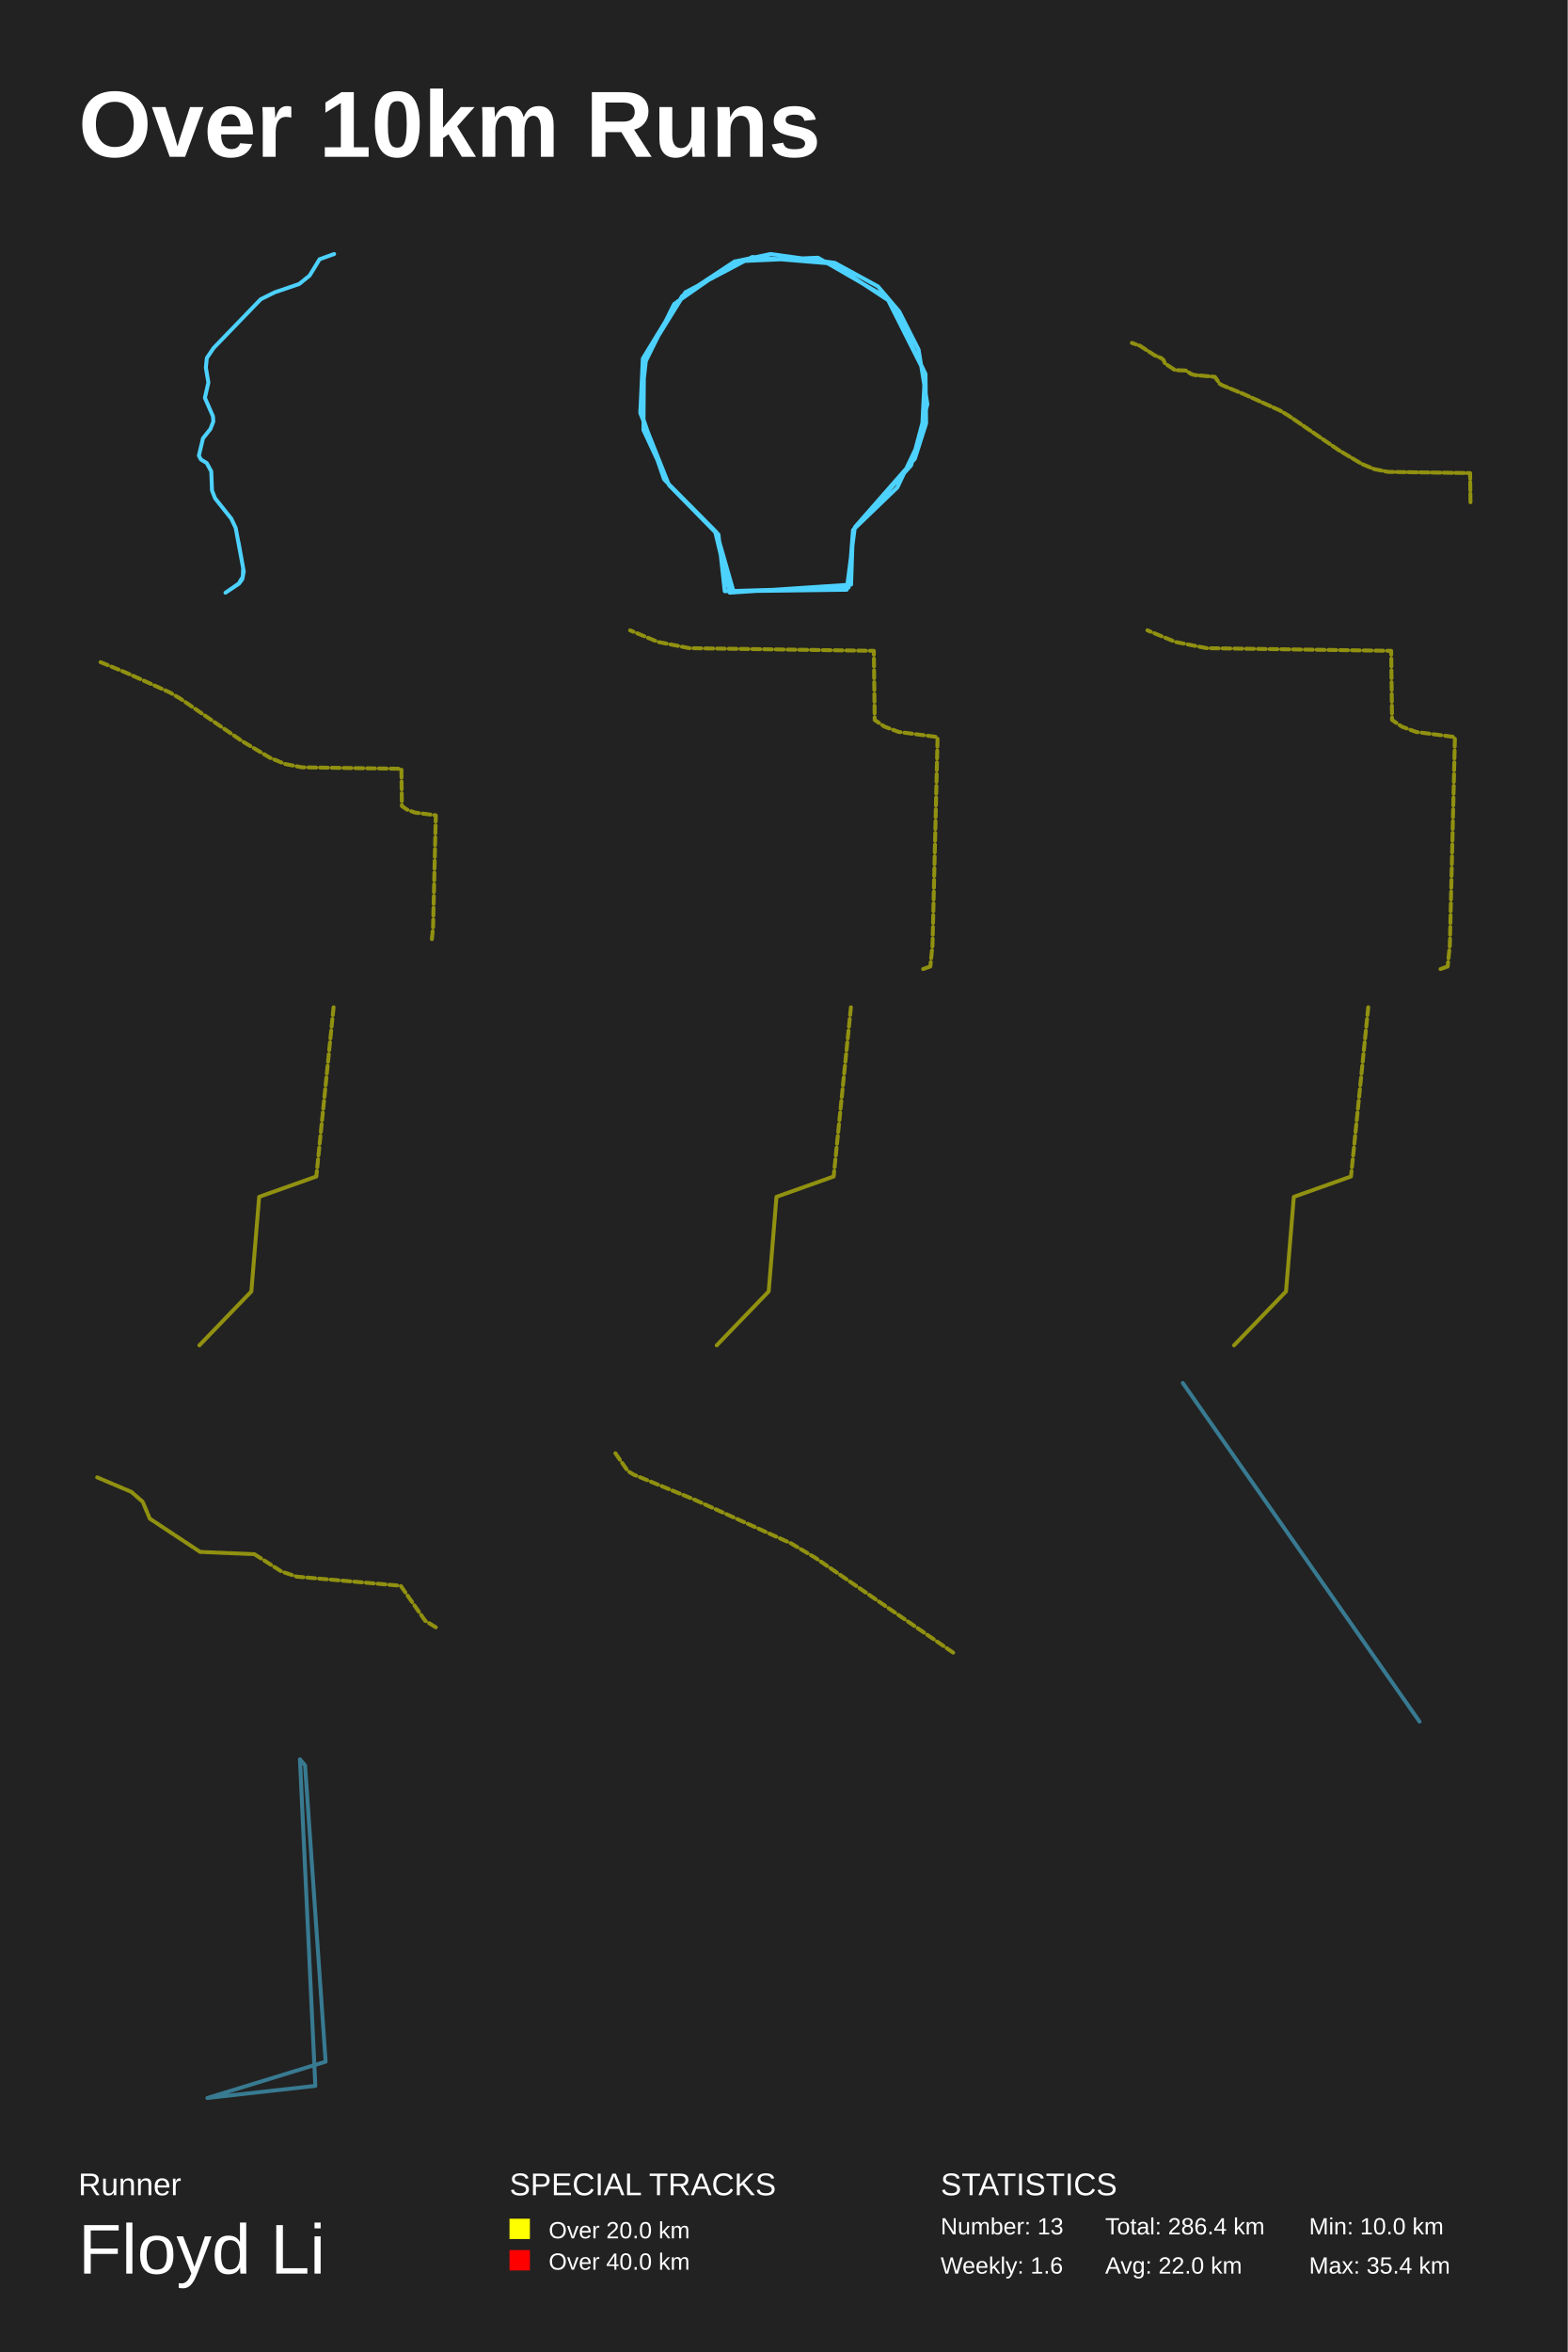
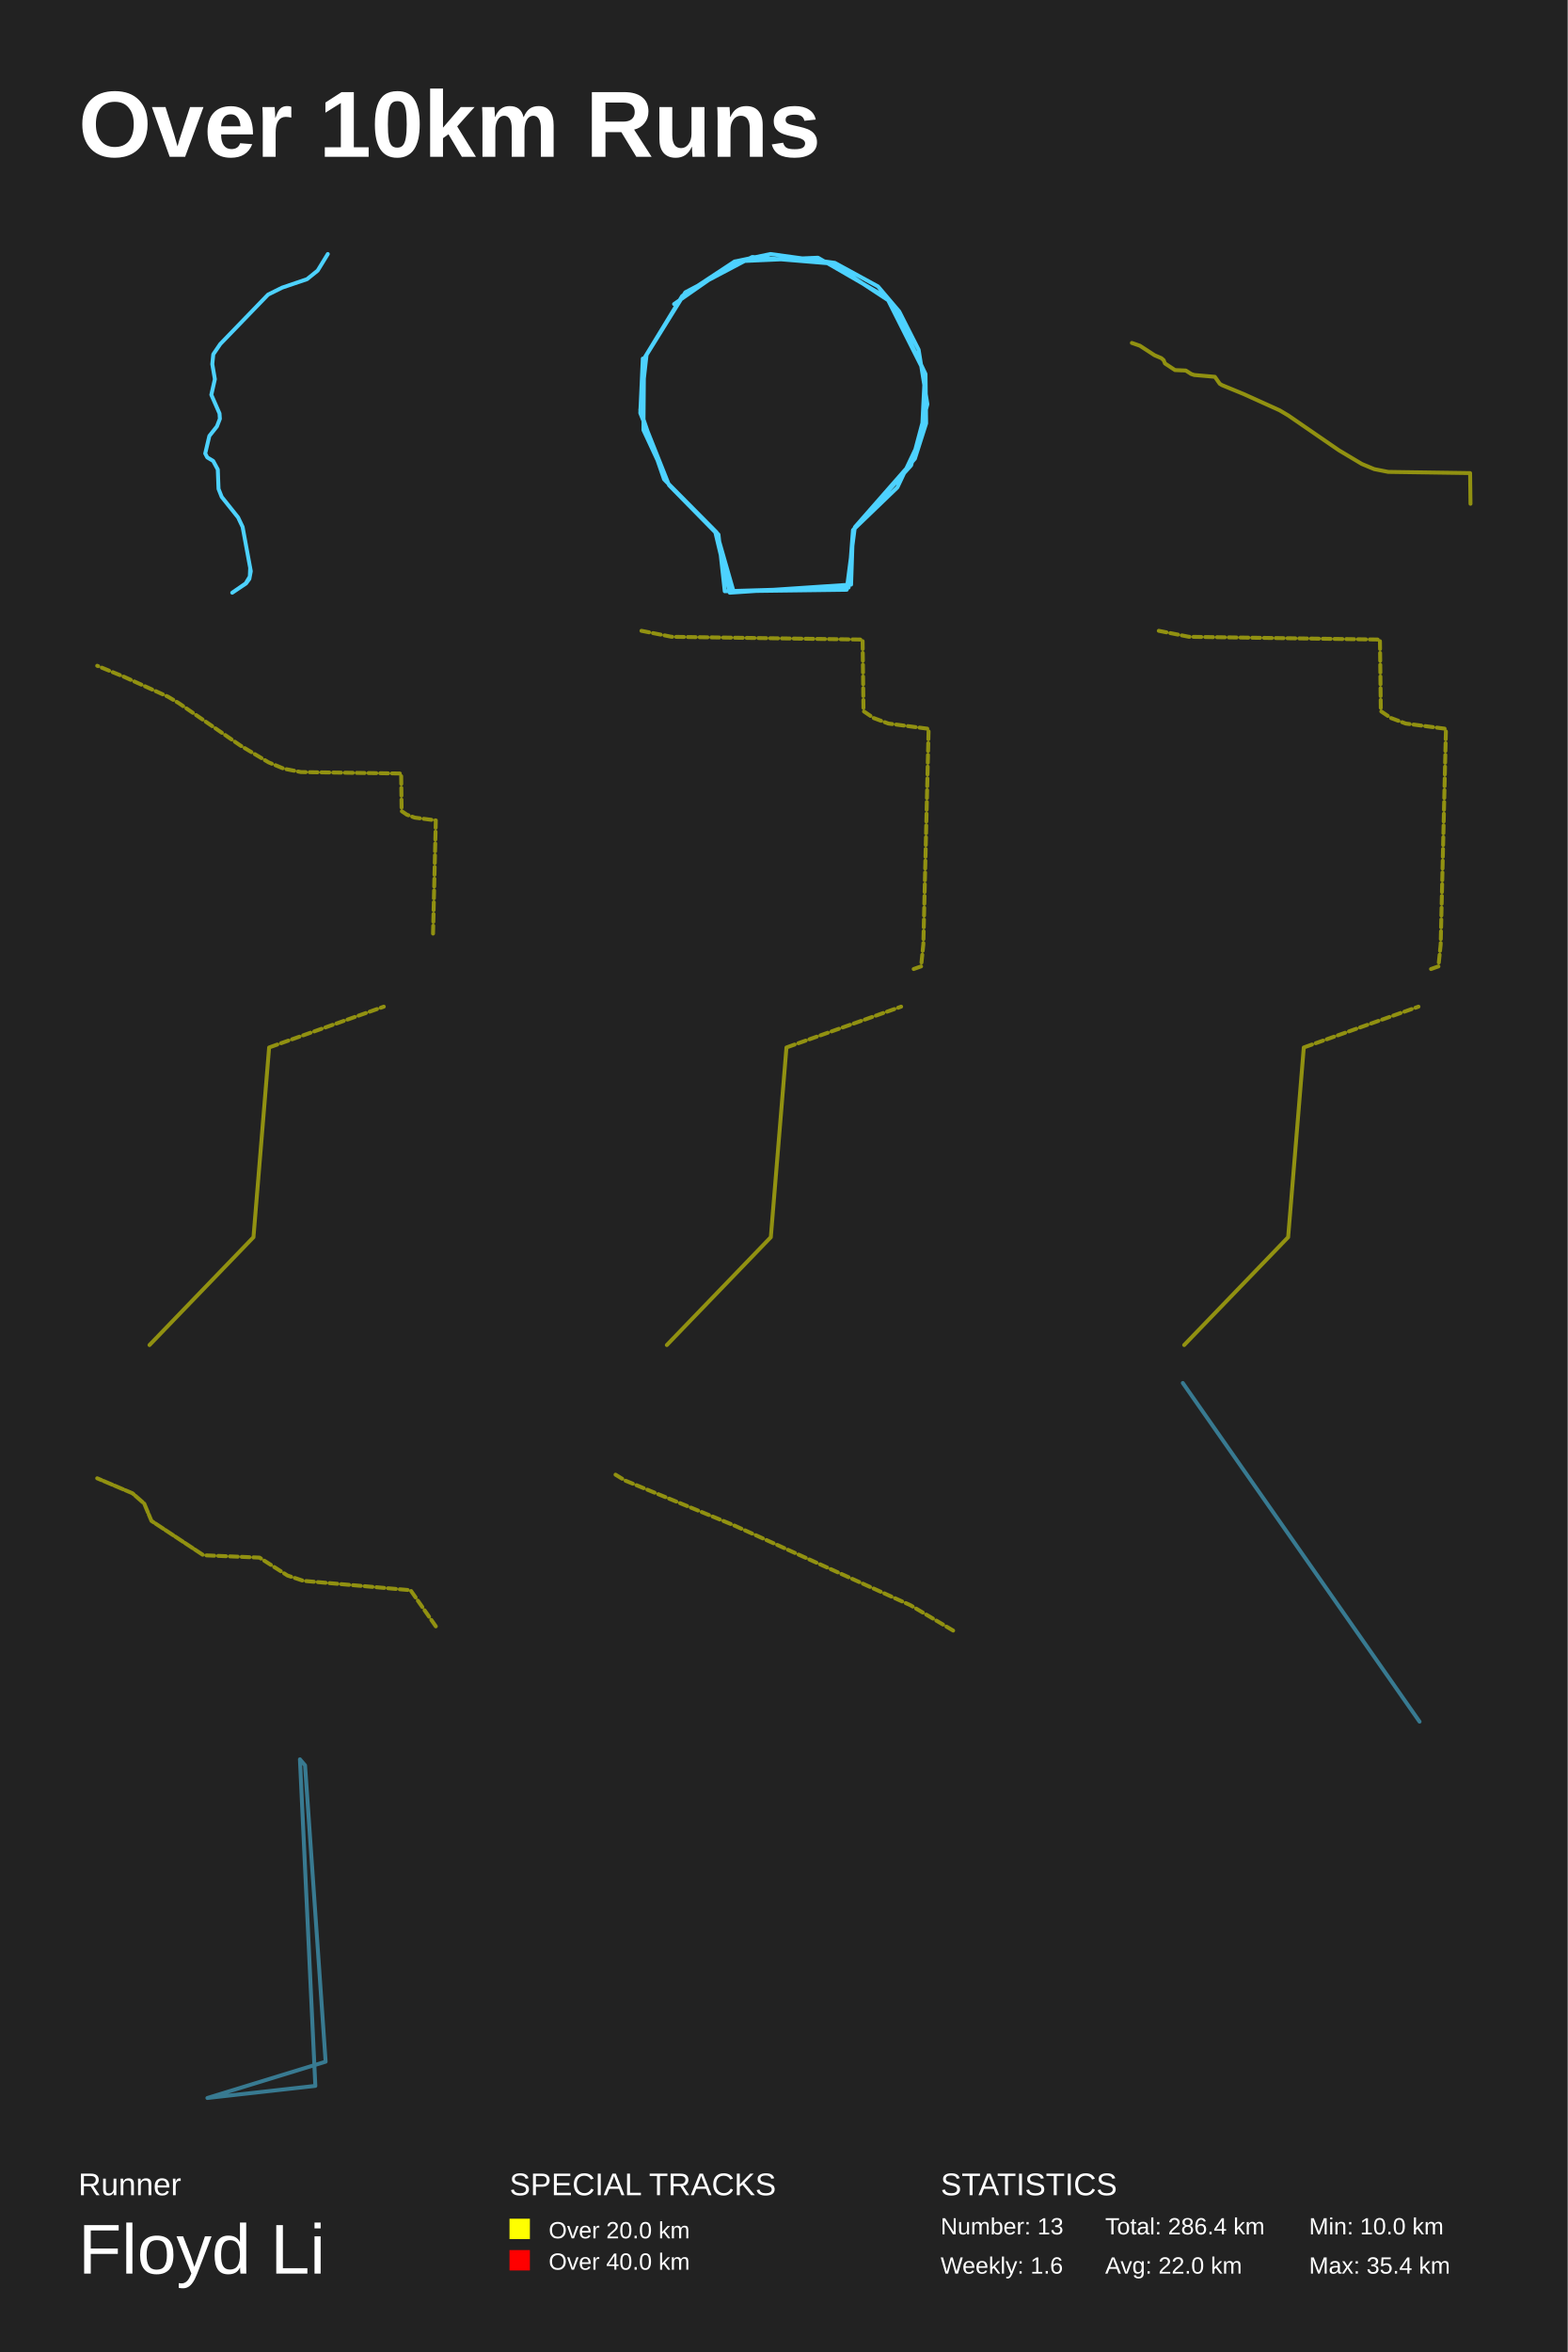
<svg xmlns="http://www.w3.org/2000/svg" baseProfile="full" height="300mm" version="1.1" viewBox="0,0,200,300" width="200mm">
  <defs />
  <rect fill="#222222" height="300" width="200" x="0" y="0" />
  <text fill="#FFFFFF" style="font-size:12px; font-family:Arial; font-weight:bold;" x="10" y="20">Over 10km Runs</text>
  <text fill="#FFFFFF" style="font-size:4px; font-family:Arial" x="10" y="280">Runner</text>
  <text fill="#FFFFFF" style="font-size:9px; font-family:Arial" x="10" y="290">Floyd Li</text>
  <text fill="#FFFFFF" style="font-size:4px; font-family:Arial" x="65" y="280">SPECIAL TRACKS</text>
  <rect fill="yellow" height="2.6" width="2.6" x="65" y="283" />
  <text fill="#FFFFFF" style="font-size:3px; font-family:Arial" x="70" y="285.5">Over 20.0 km</text>
  <rect fill="red" height="2.6" width="2.6" x="65" y="287" />
  <text fill="#FFFFFF" style="font-size:3px; font-family:Arial" x="70" y="289.5">Over 40.0 km</text>
  <text fill="#FFFFFF" style="font-size:4px; font-family:Arial" x="120" y="280">STATISTICS</text>
  <text fill="#FFFFFF" style="font-size:3px; font-family:Arial" x="120" y="285">Number: 13</text>
  <text fill="#FFFFFF" style="font-size:3px; font-family:Arial" x="120" y="290">Weekly: 1.6</text>
  <text fill="#FFFFFF" style="font-size:3px; font-family:Arial" x="141" y="285">Total: 286.4 km</text>
  <text fill="#FFFFFF" style="font-size:3px; font-family:Arial" x="141" y="290">Avg: 22.0 km</text>
  <text fill="#FFFFFF" style="font-size:3px; font-family:Arial" x="167" y="285">Min: 10.0 km</text>
  <text fill="#FFFFFF" style="font-size:3px; font-family:Arial" x="167" y="290">Max: 35.4 km</text>
-   <polyline fill="none" opacity="1" points="30.423,69.144 31.022,72.46 30.976,73.572 30.454,74.436 28.765,75.6 30.5,74.436 30.914,73.871 31.099,72.901 30.07,67.345 29.502,66.146 27.445,63.571 27.046,62.565 26.954,60.131 26.371,59.055 25.634,58.614 25.373,58.12 25.895,55.915 26.847,54.716 27.215,53.763 27.169,53.093 26.14,50.747 26.586,48.789 26.263,46.901 26.386,45.666 27.261,44.379 33.263,38.169 35.044,37.287 38.16,36.228 39.496,35.152 40.77,33.07 42.627,32.4" stroke="#4DD2FF" stroke-dasharray="none" stroke-linecap="round" stroke-linejoin="round" stroke-width="0.5" />
-   <polyline fill="none" opacity="1" points="82.086,46.675 85.996,38.786 93.816,33.339 98.284,32.4 106.503,33.527 112.009,36.532 114.722,39.725 117.196,44.609 118.313,51.559 116.238,59.353 108.817,67.618 108.259,74.943 92.459,75.412 91.661,68.181 84.719,61.138 81.687,52.31 82.485,45.266 87.432,37.284 95.97,32.776 106.184,33.621 113.765,38.598 118.074,47.708 118.154,54 116.717,58.508 109.057,67.242 108.019,75.224 93.576,75.412 91.422,67.899 85.278,61.701 82.086,54.845 82.166,45.736 87.033,37.753 93.736,33.339 104.349,32.87 113.126,37.941 117.994,47.614 117.595,55.597 114.483,62.171 108.817,67.618 108.578,74.567 93.098,75.6 91.262,67.899 85.357,61.889 81.687,52.685 82.006,45.736 86.475,38.411" stroke="#4DD2FF" stroke-dasharray="none" stroke-linecap="round" stroke-linejoin="round" stroke-width="0.5" />
-   <polyline fill="none" opacity="0.5" points="170.816,57.435 164.354,52.991 163.248,52.334 158.671,50.264 155.882,49.117 155.612,48.951 154.991,48.063 152.356,47.832 151.969,47.703 151.281,47.262 149.904,47.205 148.627,46.361 148.448,45.935 148.16,45.682 147.294,45.314 145.432,44.102 144.4,43.741 145.432,44.102 147.294,45.314 148.16,45.682 148.448,45.935 148.627,46.361 149.904,47.205 151.281,47.262 151.969,47.703 152.356,47.832 154.991,48.063 155.612,48.951 155.882,49.117 158.671,50.264 163.248,52.334 164.354,52.991 170.816,57.435 173.741,59.18 175.319,59.837 177.101,60.19 187.551,60.342 187.6,64.259 187.551,60.342 177.101,60.19 175.319,59.837 173.741,59.18 170.816,57.435 164.354,52.991 163.248,52.334 158.671,50.264 155.882,49.117 155.612,48.951 154.991,48.063" stroke="yellow" stroke-dasharray="1,0.5" stroke-linecap="round" stroke-linejoin="round" stroke-width="0.5" />
-   <polyline fill="none" opacity="0.5" points="55.1,119.784 55.249,118.321 55.6,103.992 52.928,103.641 51.942,103.273 51.27,102.817 51.211,98.058 38.513,97.874 36.348,97.444 34.429,96.646 30.876,94.525 23.023,89.125 21.679,88.328 16.118,85.812 12.728,84.418 12.4,84.216" stroke="yellow" stroke-dasharray="1,0.5" stroke-linecap="round" stroke-linejoin="round" stroke-width="0.5" />
-   <polyline fill="none" opacity="0.5" points="118.688,123.275 117.775,123.6 118.688,123.275 118.965,120.563 119.615,94.011 114.663,93.361 112.837,92.679 111.592,91.835 111.481,83.015 87.951,82.674 83.94,81.878 80.385,80.4" stroke="yellow" stroke-dasharray="1,0.5" stroke-linecap="round" stroke-linejoin="round" stroke-width="0.5" />
-   <polyline fill="none" opacity="0.5" points="184.688,123.275 183.775,123.6 184.688,123.275 184.965,120.563 185.615,94.011 180.663,93.361 178.837,92.679 177.592,91.835 177.481,83.015 153.951,82.674 149.94,81.878 146.385,80.4" stroke="yellow" stroke-dasharray="1,0.5" stroke-linecap="round" stroke-linejoin="round" stroke-width="0.5" />
-   <polyline fill="none" opacity="0.5" points="40.355,150.065 33.061,152.66 32.066,164.724 25.435,171.6 32.066,164.724 33.061,152.66 40.355,150.065 42.565,128.4" stroke="yellow" stroke-dasharray="1,0.5" stroke-linecap="round" stroke-linejoin="round" stroke-width="0.5" />
-   <polyline fill="none" opacity="0.5" points="106.355,150.065 99.061,152.66 98.066,164.724 91.435,171.6 98.066,164.724 99.061,152.66 106.355,150.065 108.565,128.4" stroke="yellow" stroke-dasharray="1,0.5" stroke-linecap="round" stroke-linejoin="round" stroke-width="0.5" />
-   <polyline fill="none" opacity="0.5" points="172.355,150.065 165.061,152.66 164.066,164.724 157.435,171.6 164.066,164.724 165.061,152.66 172.355,150.065 174.565,128.4" stroke="yellow" stroke-dasharray="1,0.5" stroke-linecap="round" stroke-linejoin="round" stroke-width="0.5" />
-   <polyline fill="none" opacity="0.5" points="55.6,207.563 54.24,206.728 51.119,202.264 37.863,201.103 35.916,200.45 32.455,198.236 25.533,197.946 19.106,193.7 18.209,191.558 16.757,190.288 12.4,188.437 16.757,190.288 18.209,191.558 19.106,193.7 25.533,197.946 32.455,198.236" stroke="yellow" stroke-dasharray="1,0.5" stroke-linecap="round" stroke-linejoin="round" stroke-width="0.5" />
-   <polyline fill="none" opacity="0.5" points="121.6,210.791 103.958,198.66 100.939,196.868 88.445,191.216 80.832,188.084 80.094,187.631 78.4,185.209" stroke="yellow" stroke-dasharray="1,0.5" stroke-linecap="round" stroke-linejoin="round" stroke-width="0.5" />
-   <polyline fill="none" opacity="0.5" points="150.897,176.4 181.103,219.6 150.897,176.4 181.103,219.6 150.897,176.4 181.103,219.6 150.897,176.4 181.103,219.6 150.897,176.4 181.103,219.6 150.897,176.4 181.103,219.6 150.897,176.4 181.103,219.6 150.897,176.4 181.103,219.6 150.897,176.4 181.103,219.6 150.897,176.4 181.103,219.6 150.897,176.4 181.103,219.6 150.897,176.4 181.103,219.6 150.897,176.4 181.103,219.6 150.897,176.4 181.103,219.6 150.897,176.4" stroke="#4DD2FF" stroke-dasharray="1,0.5" stroke-linecap="round" stroke-linejoin="round" stroke-width="0.5" />
-   <polyline fill="none" opacity="0.5" points="41.542,262.971 38.918,225.171 38.263,224.4 40.23,266.057 26.458,267.6 41.542,262.971 38.918,225.171 38.263,224.4 40.23,266.057 26.458,267.6 41.542,262.971 38.918,225.171 38.263,224.4 40.23,266.057 26.458,267.6 41.542,262.971 38.918,225.171 38.263,224.4 40.23,266.057 26.458,267.6 41.542,262.971 38.918,225.171 38.263,224.4 40.23,266.057 26.458,267.6 41.542,262.971 38.918,225.171 38.263,224.4 40.23,266.057 26.458,267.6 41.542,262.971 38.918,225.171 38.263,224.4 40.23,266.057 26.458,267.6 41.542,262.971 38.918,225.171 38.263,224.4 40.23,266.057 26.458,267.6 41.542,262.971 38.918,225.171 38.263,224.4 40.23,266.057 26.458,267.6 41.542,262.971 38.918,225.171 38.263,224.4 40.23,266.057 26.458,267.6 41.542,262.971 38.918,225.171 38.263,224.4 40.23,266.057 26.458,267.6 41.542,262.971 38.918,225.171 38.263,224.4" stroke="#4DD2FF" stroke-dasharray="1,0.5" stroke-linecap="round" stroke-linejoin="round" stroke-width="0.5" />
+   <polyline fill="none" opacity="1" points="31.918,72.411 31.872,73.54 31.341,74.418 29.626,75.6 31.388,74.418 31.809,73.844 31.996,72.859 30.952,67.215 30.375,65.997 28.285,63.381 27.88,62.36 27.786,59.887 27.194,58.794 26.445,58.346 26.18,57.845 26.71,55.605 27.677,54.387 28.051,53.419 28.005,52.738 26.96,50.355 27.412,48.366 27.085,46.449 27.209,45.194 28.098,43.886 34.195,37.579 36.004,36.683 39.169,35.608 40.526,34.515 41.82,32.4" stroke="#4DD2FF" stroke-dasharray="none" stroke-linecap="round" stroke-linejoin="round" stroke-width="0.5" />
+   <polyline fill="none" opacity="1" points="85.996,38.786 93.816,33.339 98.284,32.4 106.503,33.527 112.009,36.532 114.722,39.725 117.196,44.609 118.313,51.559 116.238,59.353 108.817,67.618 108.259,74.943 92.459,75.412 91.661,68.181 84.719,61.138 81.687,52.31 82.485,45.266 87.432,37.284 95.97,32.776 106.184,33.621 113.765,38.598 118.074,47.708 118.154,54 116.717,58.508 109.057,67.242 108.019,75.224 93.576,75.412 91.422,67.899 85.278,61.701 82.086,54.845 82.166,45.736 87.033,37.753 93.736,33.339 104.349,32.87 113.126,37.941 117.994,47.614 117.595,55.597 114.483,62.171 108.817,67.618 108.578,74.567 93.098,75.6 91.262,67.899 85.357,61.889 81.687,52.685 82.006,45.736" stroke="#4DD2FF" stroke-dasharray="none" stroke-linecap="round" stroke-linejoin="round" stroke-width="0.5" />
+   <polyline fill="none" opacity="0.5" points="164.354,52.991 163.248,52.334 158.671,50.264 155.882,49.117 155.612,48.951 154.991,48.063 152.356,47.832 151.969,47.703 151.281,47.262 149.904,47.205 148.627,46.361 148.448,45.935 148.16,45.682 147.294,45.314 145.432,44.102 144.4,43.741 145.432,44.102 147.294,45.314 148.16,45.682 148.448,45.935 148.627,46.361 149.904,47.205 151.281,47.262 151.969,47.703 152.356,47.832 154.991,48.063 155.612,48.951 155.882,49.117 158.671,50.264 163.248,52.334 164.354,52.991 170.816,57.435 173.741,59.18 175.319,59.837 177.101,60.19 187.551,60.342 187.6,64.259 187.551,60.342 177.101,60.19 175.319,59.837 173.741,59.18 170.816,57.435 164.354,52.991 163.248,52.334 158.671,50.264 155.882,49.117 155.612,48.951" stroke="yellow" stroke-dasharray="1,0.5" stroke-linecap="round" stroke-linejoin="round" stroke-width="0.5" />
+   <polyline fill="none" opacity="0.5" points="55.246,119.081 55.6,104.643 52.907,104.289 51.914,103.918 51.237,103.459 51.177,98.663 38.382,98.478 36.2,98.045 34.267,97.241 30.686,95.104 22.773,89.662 21.419,88.858 15.815,86.323 12.4,84.919" stroke="yellow" stroke-dasharray="1,0.5" stroke-linecap="round" stroke-linejoin="round" stroke-width="0.5" />
+   <polyline fill="none" opacity="0.5" points="116.565,123.6 117.51,123.264 117.796,120.456 118.47,92.963 113.342,92.29 111.451,91.584 110.162,90.709 110.048,81.577 85.684,81.224 81.53,80.4" stroke="yellow" stroke-dasharray="1,0.5" stroke-linecap="round" stroke-linejoin="round" stroke-width="0.5" />
+   <polyline fill="none" opacity="0.5" points="182.565,123.6 183.51,123.264 183.796,120.456 184.47,92.963 179.342,92.29 177.451,91.584 176.162,90.709 176.048,81.577 151.684,81.224 147.53,80.4" stroke="yellow" stroke-dasharray="1,0.5" stroke-linecap="round" stroke-linejoin="round" stroke-width="0.5" />
+   <polyline fill="none" opacity="0.5" points="34.333,133.605 32.337,157.807 19.036,171.6 32.337,157.807 34.333,133.605 48.964,128.4" stroke="yellow" stroke-dasharray="1,0.5" stroke-linecap="round" stroke-linejoin="round" stroke-width="0.5" />
+   <polyline fill="none" opacity="0.5" points="100.333,133.605 98.337,157.807 85.036,171.6 98.337,157.807 100.333,133.605 114.964,128.4" stroke="yellow" stroke-dasharray="1,0.5" stroke-linecap="round" stroke-linejoin="round" stroke-width="0.5" />
+   <polyline fill="none" opacity="0.5" points="166.333,133.605 164.337,157.807 151.036,171.6 164.337,157.807 166.333,133.605 180.964,128.4" stroke="yellow" stroke-dasharray="1,0.5" stroke-linecap="round" stroke-linejoin="round" stroke-width="0.5" />
+   <polyline fill="none" opacity="0.5" points="55.6,207.443 52.378,202.834 38.69,201.635 36.68,200.96 33.107,198.675 25.96,198.375 19.323,193.991 18.398,191.78 16.899,190.468 12.4,188.557 16.899,190.468 18.398,191.78 19.323,193.991 25.96,198.375" stroke="yellow" stroke-dasharray="1,0.5" stroke-linecap="round" stroke-linejoin="round" stroke-width="0.5" />
+   <polyline fill="none" opacity="0.5" points="121.6,207.982 116.135,204.738 93.518,194.506 79.736,188.838 78.4,188.018" stroke="yellow" stroke-dasharray="1,0.5" stroke-linecap="round" stroke-linejoin="round" stroke-width="0.5" />
+   <polyline fill="none" opacity="0.5" points="181.103,219.6 150.897,176.4 181.103,219.6 150.897,176.4 181.103,219.6 150.897,176.4 181.103,219.6 150.897,176.4 181.103,219.6 150.897,176.4 181.103,219.6 150.897,176.4 181.103,219.6 150.897,176.4 181.103,219.6 150.897,176.4 181.103,219.6 150.897,176.4 181.103,219.6 150.897,176.4 181.103,219.6 150.897,176.4 181.103,219.6 150.897,176.4 181.103,219.6 150.897,176.4 181.103,219.6" stroke="#4DD2FF" stroke-dasharray="1,0.5" stroke-linecap="round" stroke-linejoin="round" stroke-width="0.5" />
+   <polyline fill="none" opacity="0.5" points="38.918,225.171 38.263,224.4 40.23,266.057 26.458,267.6 41.542,262.971 38.918,225.171 38.263,224.4 40.23,266.057 26.458,267.6 41.542,262.971 38.918,225.171 38.263,224.4 40.23,266.057 26.458,267.6 41.542,262.971 38.918,225.171 38.263,224.4 40.23,266.057 26.458,267.6 41.542,262.971 38.918,225.171 38.263,224.4 40.23,266.057 26.458,267.6 41.542,262.971 38.918,225.171 38.263,224.4 40.23,266.057 26.458,267.6 41.542,262.971 38.918,225.171 38.263,224.4 40.23,266.057 26.458,267.6 41.542,262.971 38.918,225.171 38.263,224.4 40.23,266.057 26.458,267.6 41.542,262.971 38.918,225.171 38.263,224.4 40.23,266.057 26.458,267.6 41.542,262.971 38.918,225.171 38.263,224.4 40.23,266.057 26.458,267.6 41.542,262.971 38.918,225.171 38.263,224.4 40.23,266.057 26.458,267.6 41.542,262.971" stroke="#4DD2FF" stroke-dasharray="1,0.5" stroke-linecap="round" stroke-linejoin="round" stroke-width="0.5" />
</svg>
